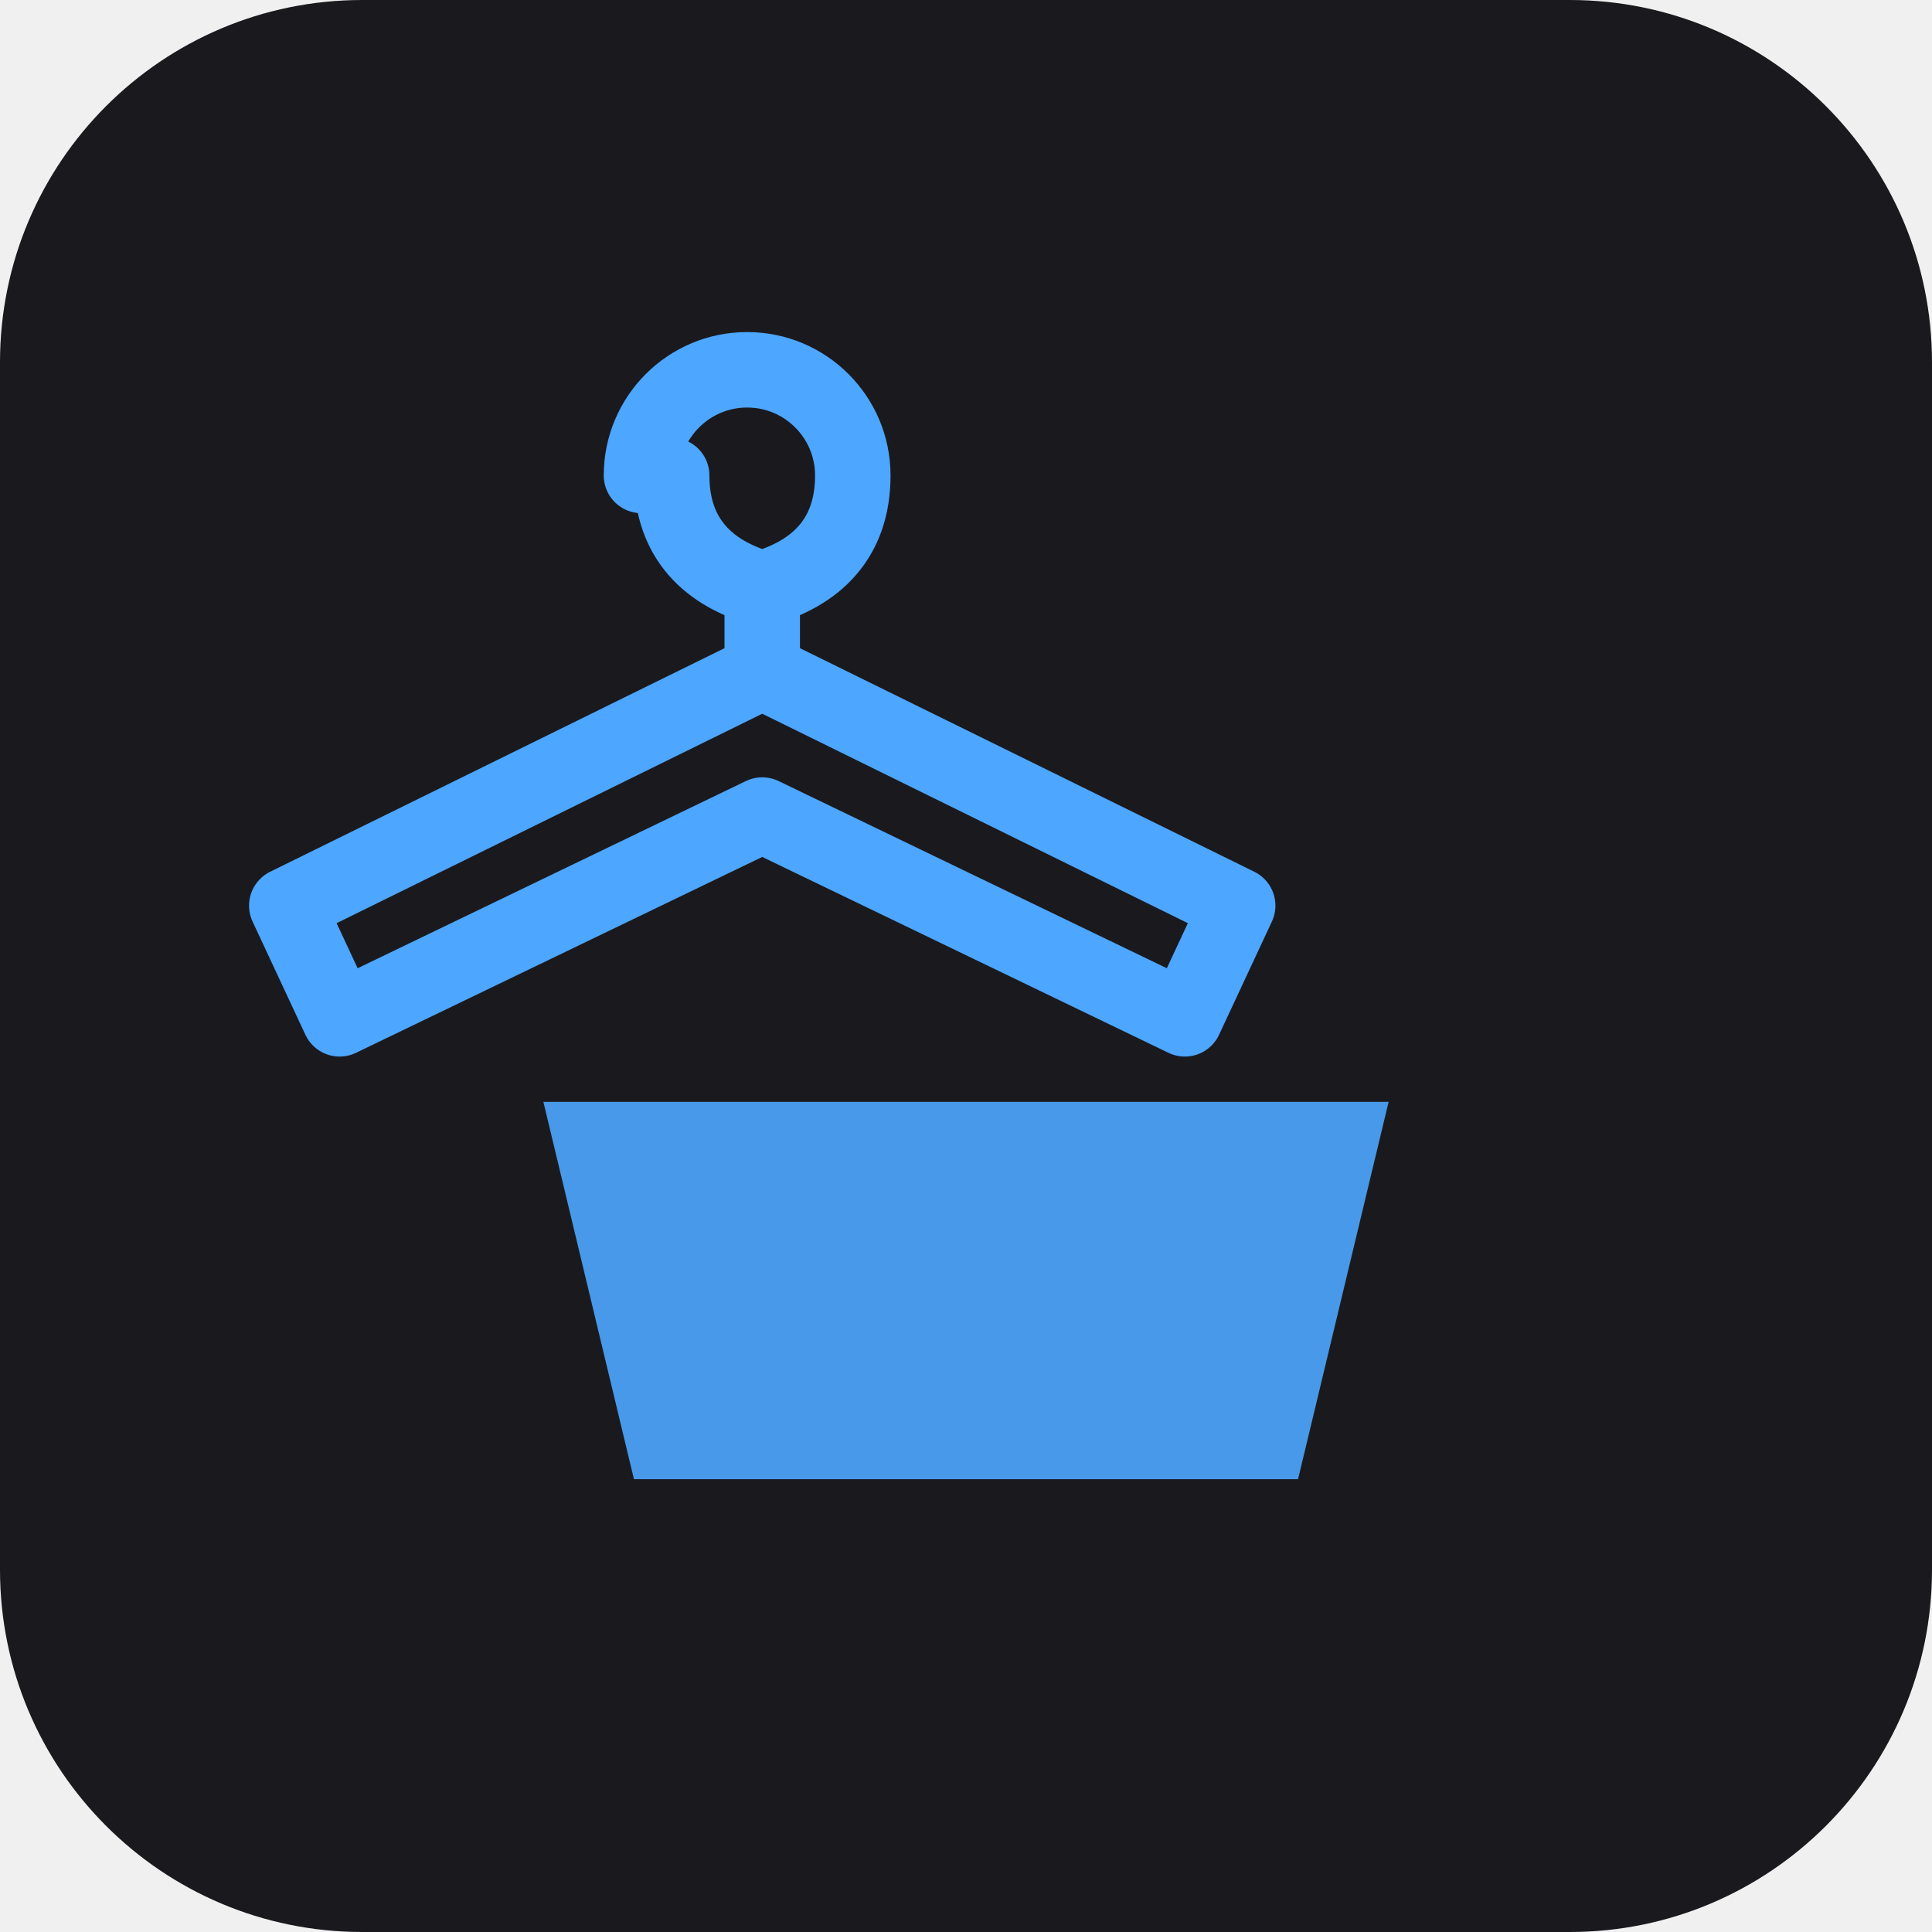
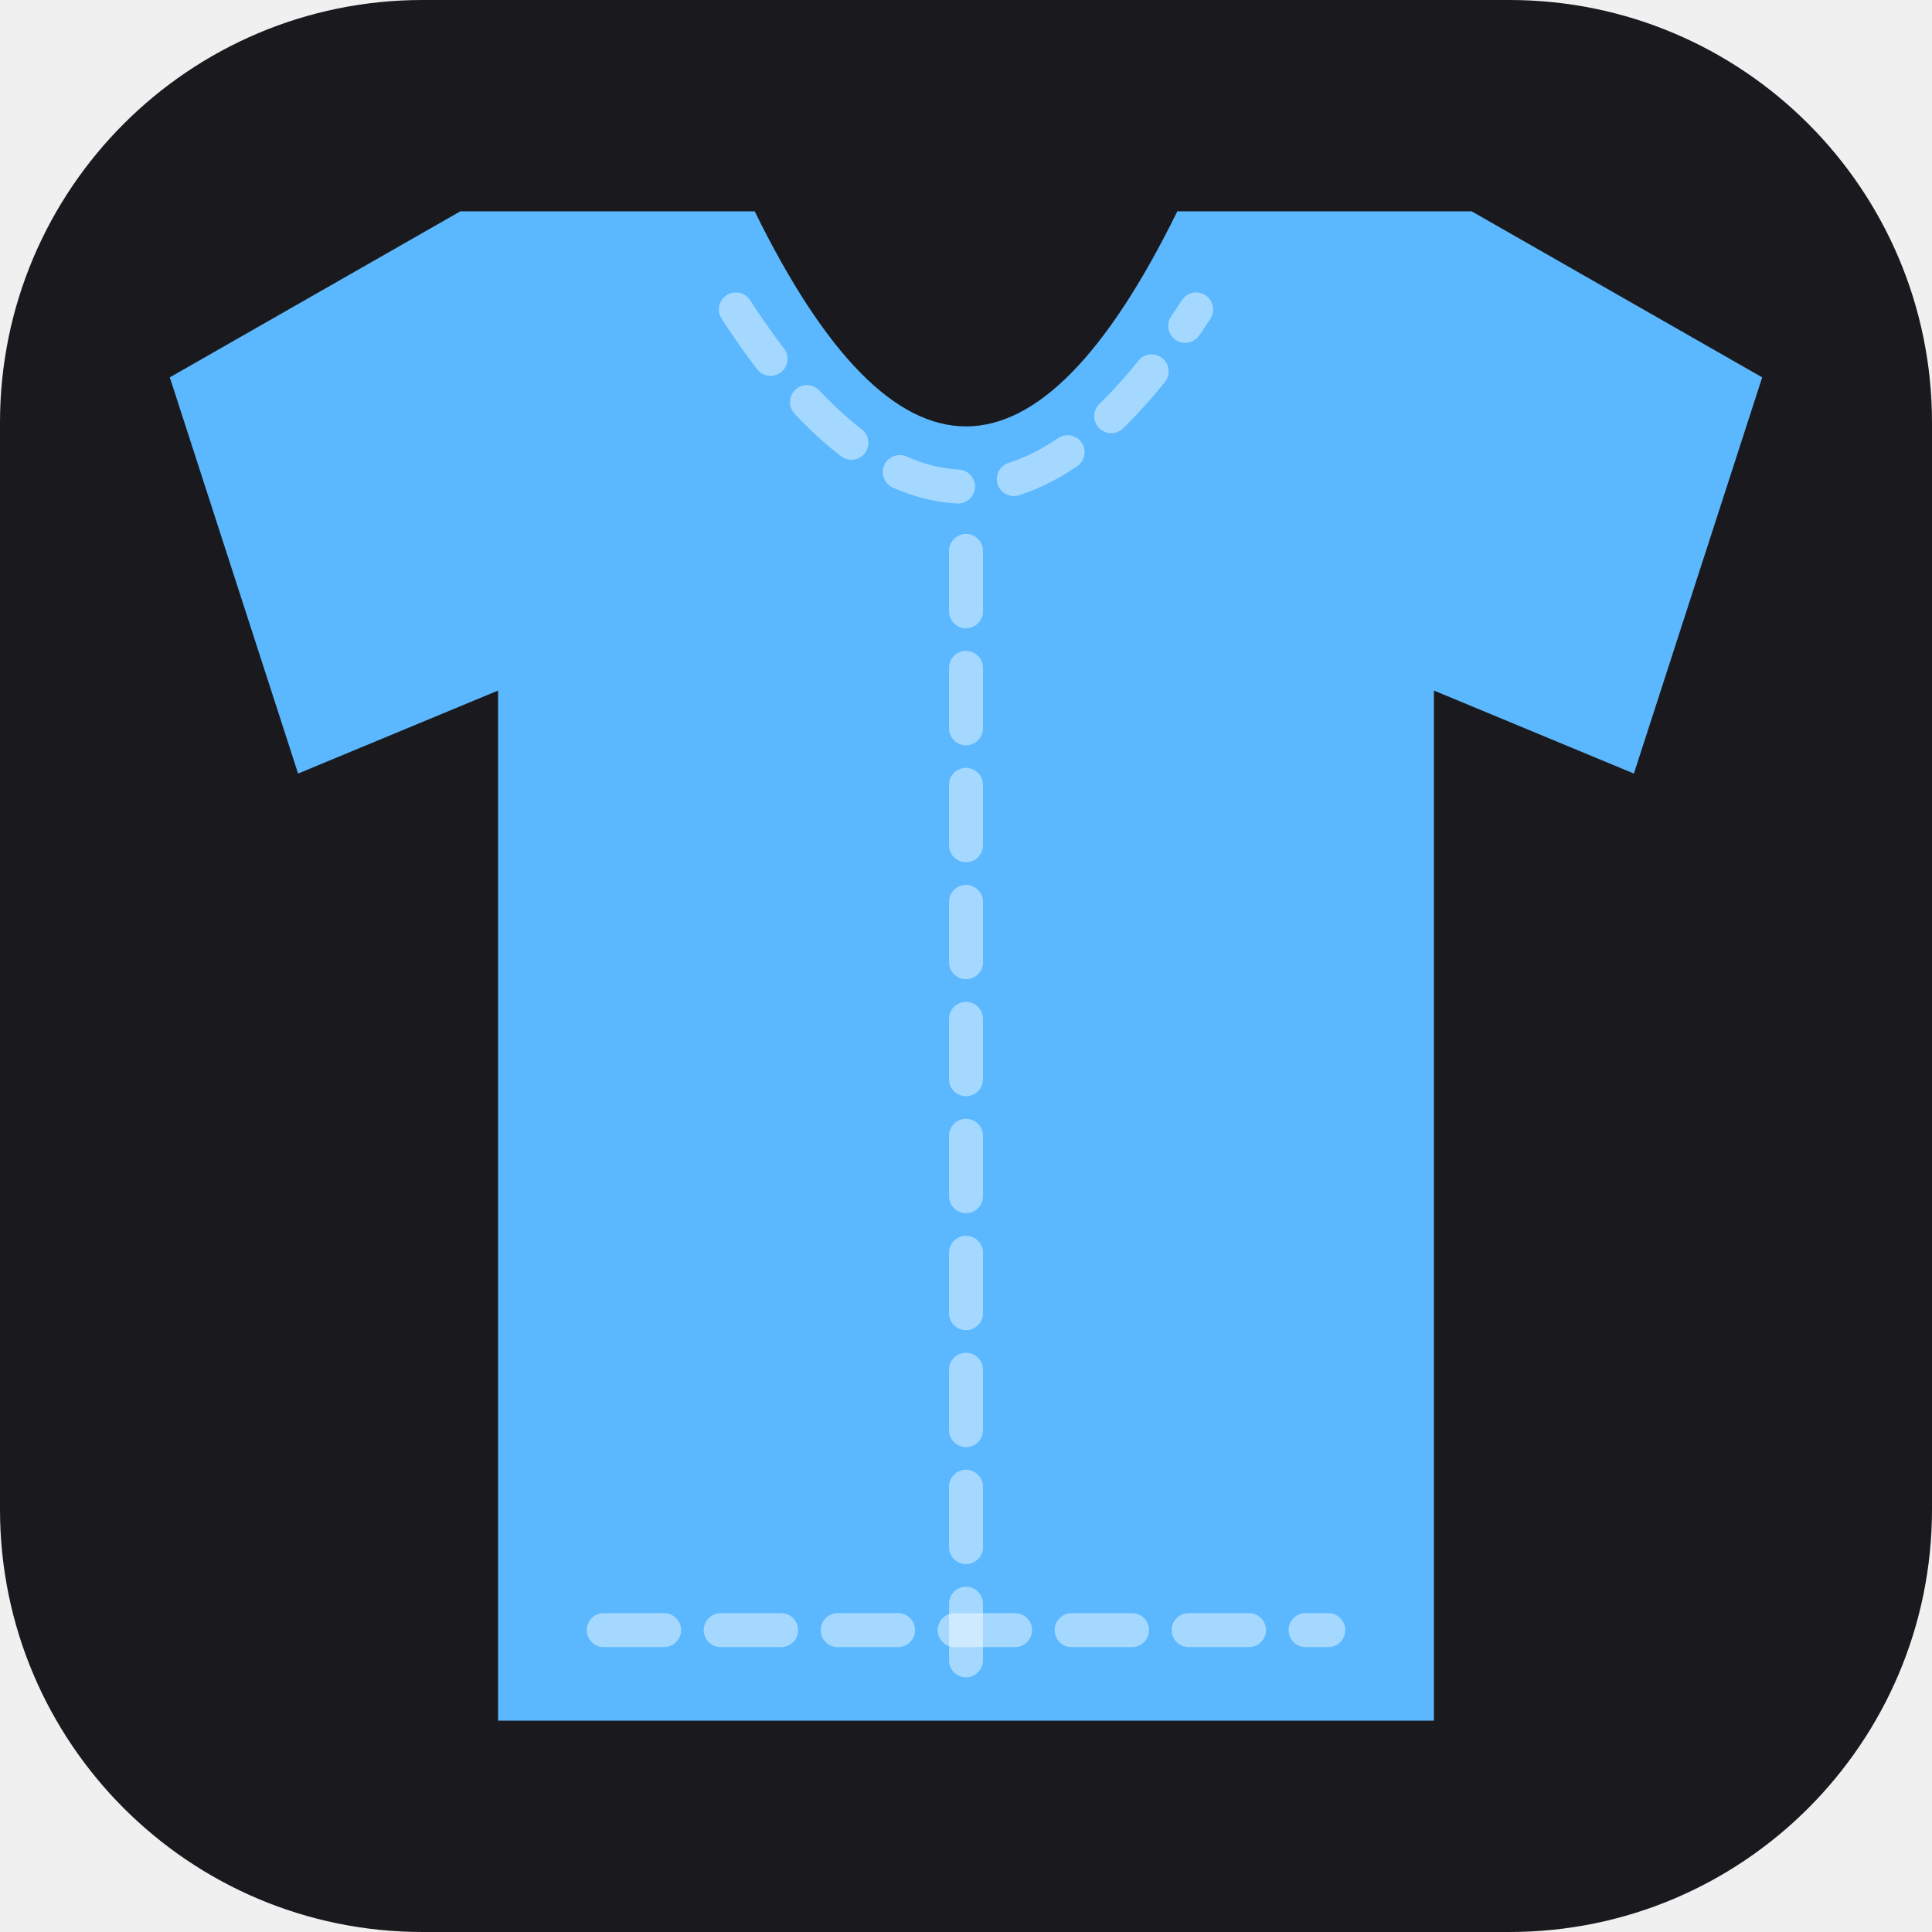
<svg xmlns="http://www.w3.org/2000/svg" viewBox="0 0 512 512" width="512" height="512">
-   <rect width="512" height="512" rx="96" fill="#1a1a1e" />
-   <path d="M170 126a28 28 0 1 1 56 0c0 17-10 26-24 30v22l126 62-14 30-112-54-112 54-14-30 126-62v-22c-14-4-24-13-24-30z" fill="none" stroke="#4da6ff" stroke-width="20" stroke-linejoin="round" />
-   <path d="M144 292h224l-24 100H168z" fill="#4da6ff" opacity="0.9" />
+   <rect width="512" height="512" rx="112" fill="#1a1a1e" />
+   <path fill="#5bb8ff" d="M 256 456 L 380 456 L 380 183 L 433 205 L 467 100 L 390 56            L 312 56 Q 256 170 200 56            L 122 56 L 45 100 L 79 205 L 132 183 L 132 456 Z" />
+   <path fill="none" stroke="#ffffff" stroke-opacity="0.45" stroke-width="9" stroke-dasharray="16 15" stroke-linecap="round" d="M 195 82 Q 256 176 317 82" />
+   <path fill="none" stroke="#ffffff" stroke-opacity="0.45" stroke-width="9" stroke-dasharray="16 15" stroke-linecap="round" d="M 256 146 L 256 440" />
+   <path fill="none" stroke="#ffffff" stroke-opacity="0.45" stroke-width="9" stroke-dasharray="16 15" stroke-linecap="round" d="M 160 432 H 352" />
</svg>
